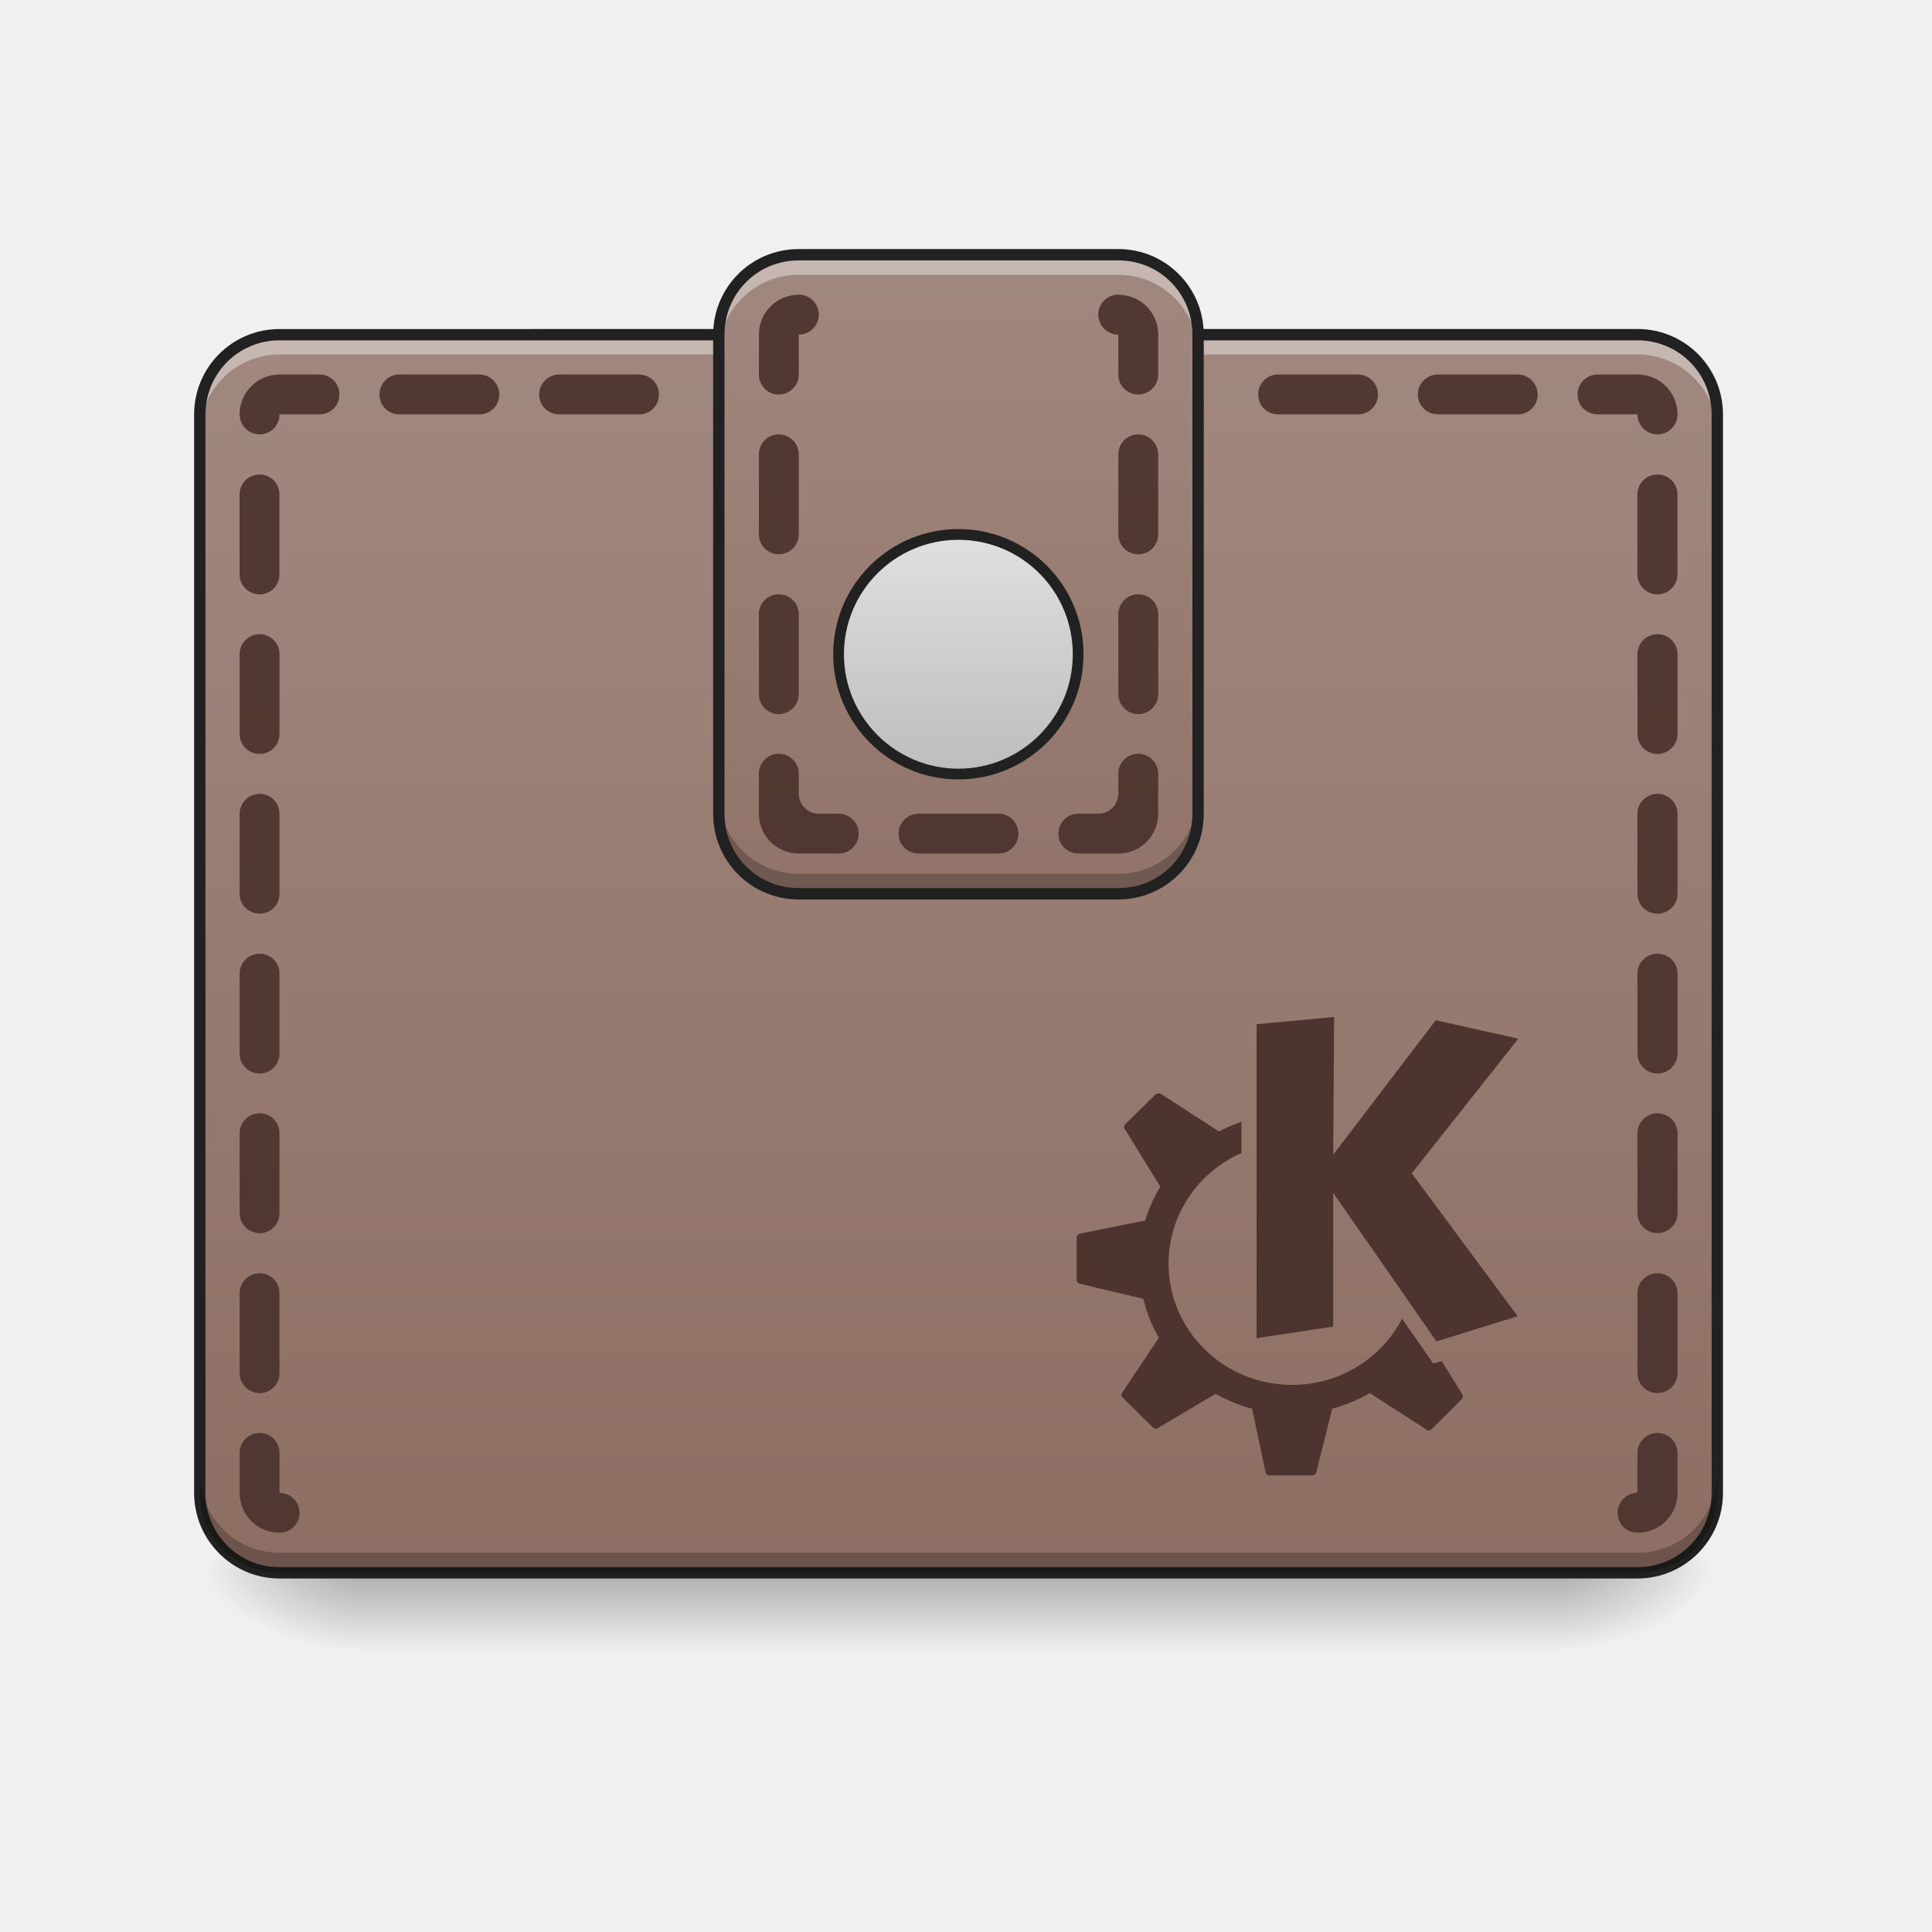
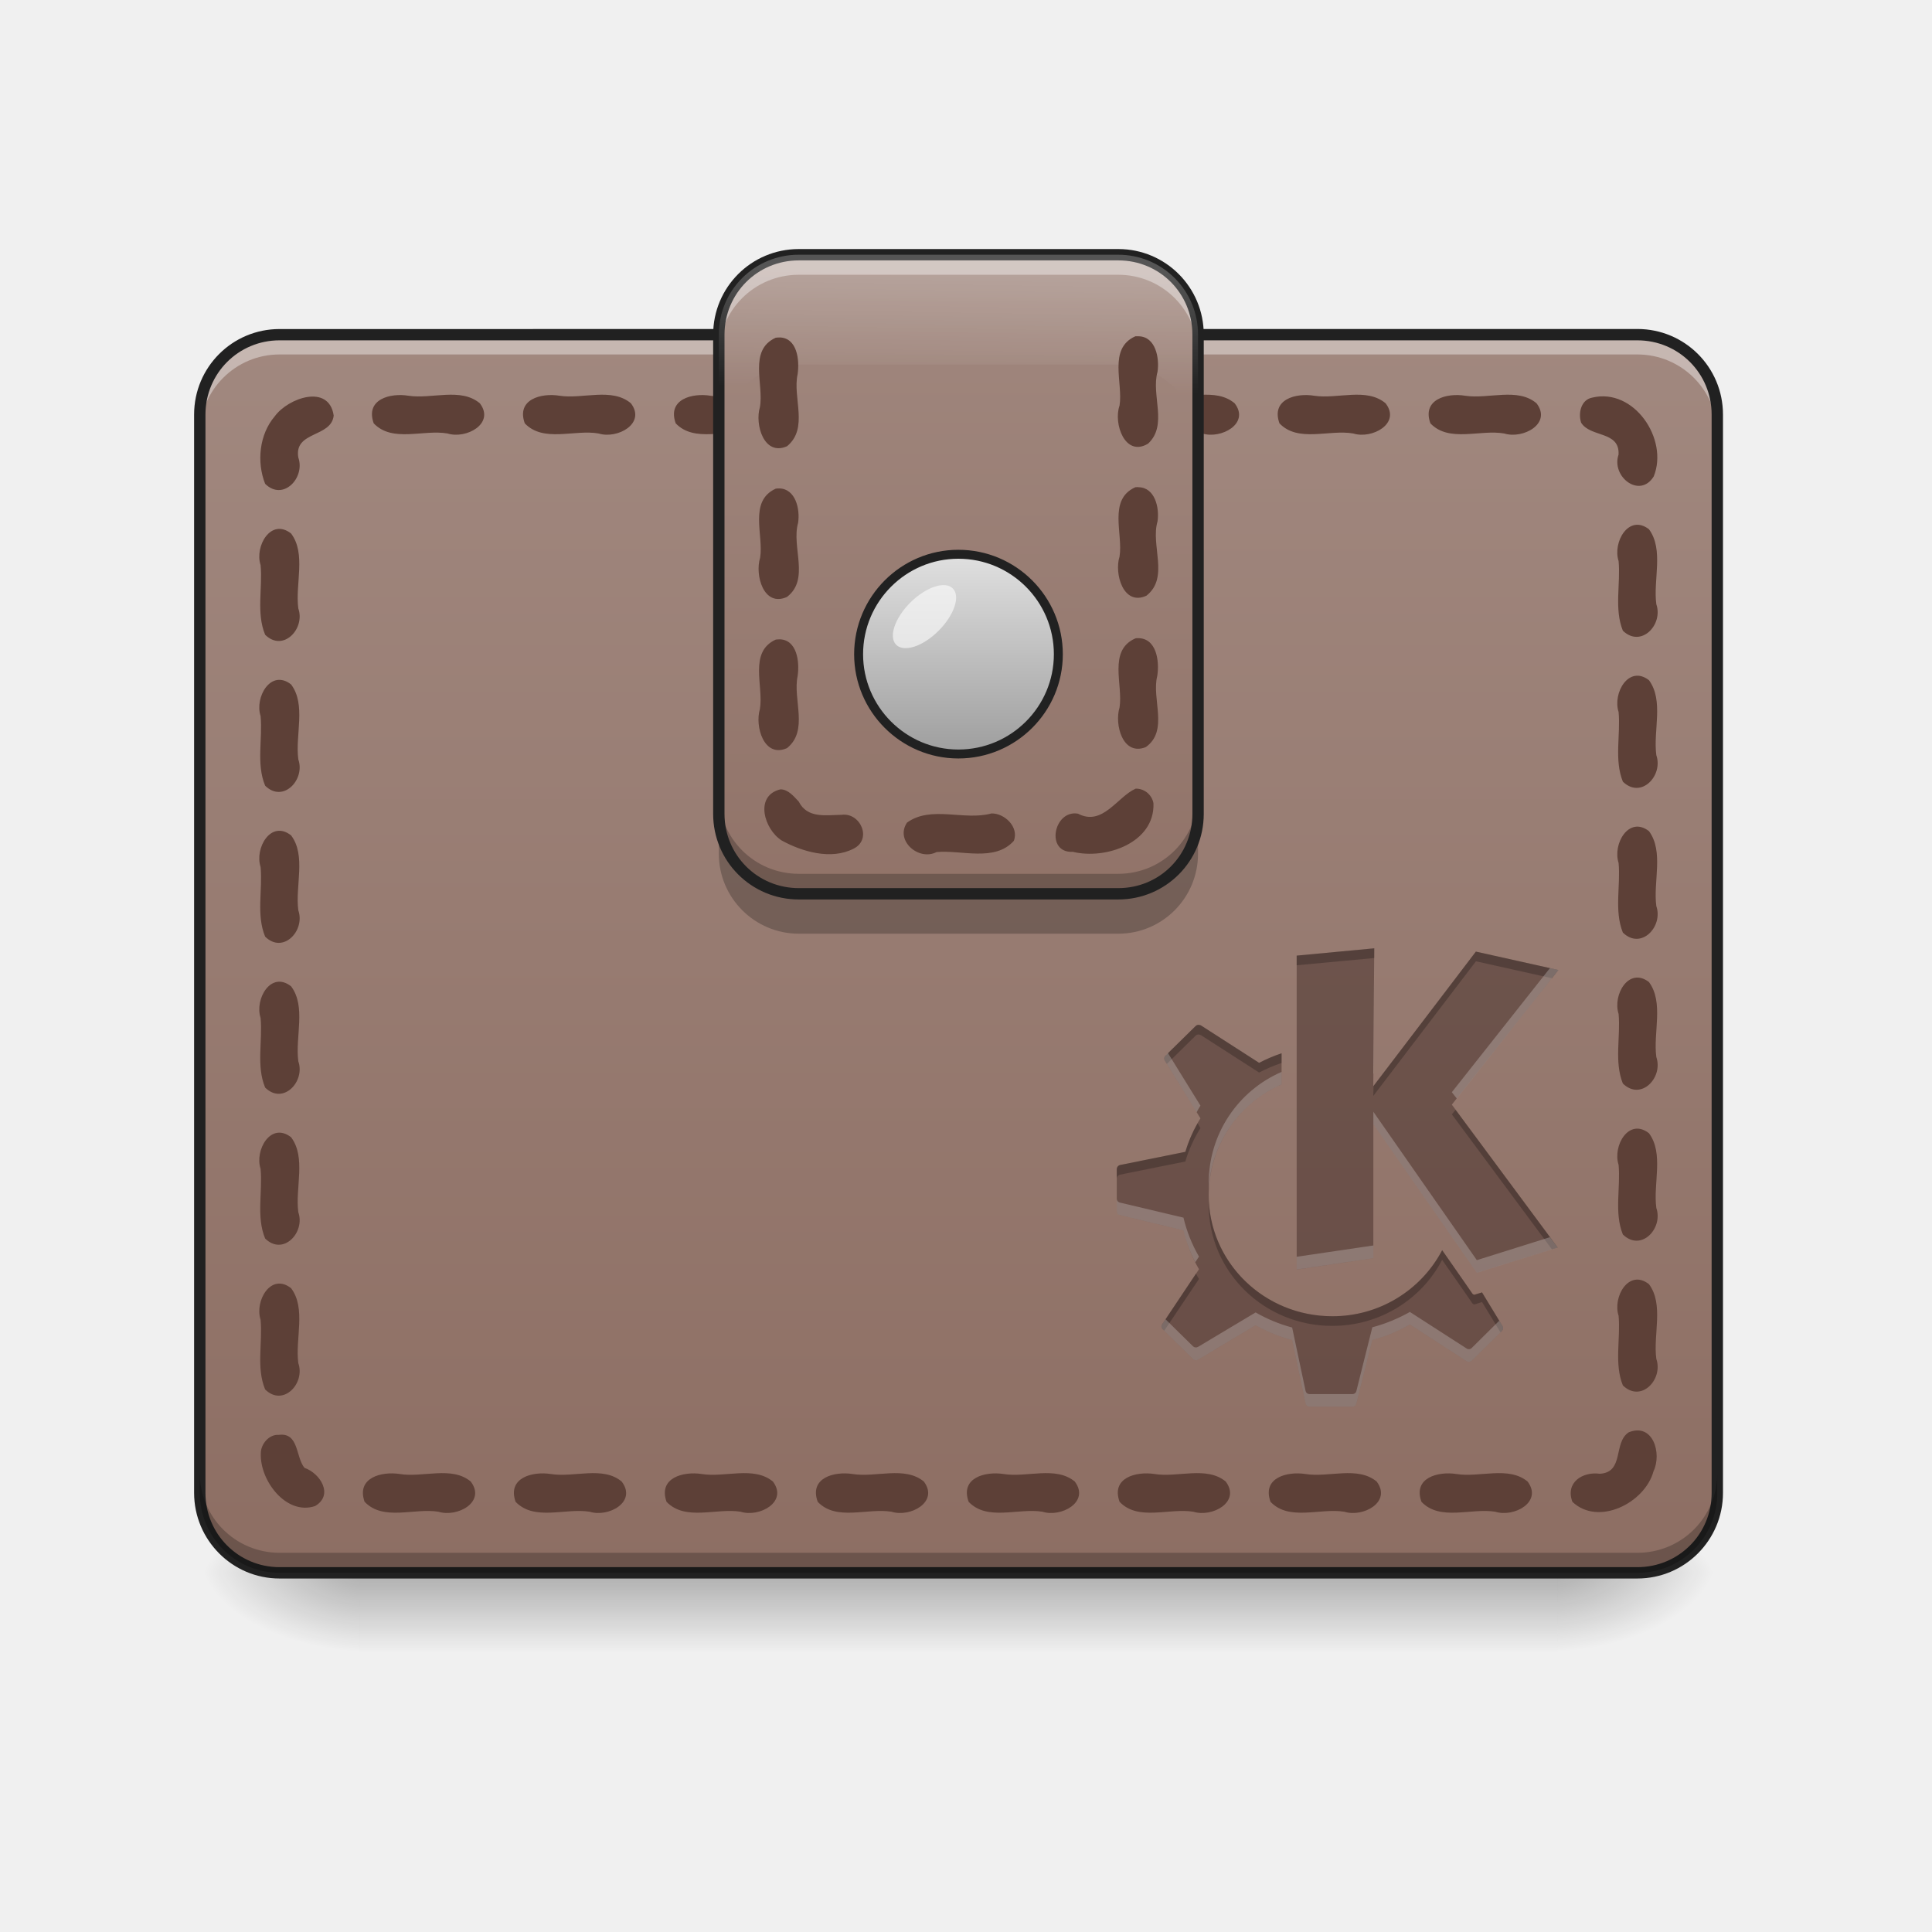
<svg xmlns="http://www.w3.org/2000/svg" width="32pt" height="32pt" viewBox="0 0 32 32">
  <defs>
-     <linearGradient id="a" gradientUnits="userSpaceOnUse" x1="254" y1="233.5" x2="254" y2="254.667" gradientTransform="matrix(.0625 0 0 .0625 0 11.454)">
+     <linearGradient id="a" gradientUnits="userSpaceOnUse" x1="370.417" y1="-126.333" x2="370.417" y2="201.75" gradientTransform="matrix(.0625 0 0 .0625 0 14.006)">
+       <stop offset="0" stop-color="#5d4037" />
+       <stop offset="1" stop-color="#6d4c41" stop-opacity=".392" />
+     </linearGradient>
+     <linearGradient id="b" gradientUnits="userSpaceOnUse" x1="254" y1="233.5" x2="254" y2="254.667" gradientTransform="matrix(.0625 0 0 .0625 0 11.454)">
      <stop offset="0" stop-opacity=".275" />
      <stop offset="1" stop-opacity="0" />
    </linearGradient>
-     <radialGradient id="b" gradientUnits="userSpaceOnUse" cx="450.909" cy="189.579" fx="450.909" fy="189.579" r="21.167" gradientTransform="matrix(0 -.07813 -.14064 0 52.13 61.61)">
+     <radialGradient id="c" gradientUnits="userSpaceOnUse" cx="450.909" cy="189.579" fx="450.909" fy="189.579" r="21.167" gradientTransform="matrix(0 -.07813 -.14064 0 52.13 61.61)">
      <stop offset="0" stop-opacity=".314" />
      <stop offset=".222" stop-opacity=".275" />
      <stop offset="1" stop-opacity="0" />
    </radialGradient>
-     <radialGradient id="c" gradientUnits="userSpaceOnUse" cx="450.909" cy="189.579" fx="450.909" fy="189.579" r="21.167" gradientTransform="matrix(0 .07813 .14064 0 -20.378 -9.512)">
+     <radialGradient id="d" gradientUnits="userSpaceOnUse" cx="450.909" cy="189.579" fx="450.909" fy="189.579" r="21.167" gradientTransform="matrix(0 .07813 .14064 0 -20.378 -9.512)">
      <stop offset="0" stop-opacity=".314" />
      <stop offset=".222" stop-opacity=".275" />
      <stop offset="1" stop-opacity="0" />
    </radialGradient>
-     <radialGradient id="d" gradientUnits="userSpaceOnUse" cx="450.909" cy="189.579" fx="450.909" fy="189.579" r="21.167" gradientTransform="matrix(0 -.07813 .14064 0 -20.378 61.61)">
+     <radialGradient id="e" gradientUnits="userSpaceOnUse" cx="450.909" cy="189.579" fx="450.909" fy="189.579" r="21.167" gradientTransform="matrix(0 -.07813 .14064 0 -20.378 61.61)">
      <stop offset="0" stop-opacity=".314" />
      <stop offset=".222" stop-opacity=".275" />
      <stop offset="1" stop-opacity="0" />
    </radialGradient>
-     <radialGradient id="e" gradientUnits="userSpaceOnUse" cx="450.909" cy="189.579" fx="450.909" fy="189.579" r="21.167" gradientTransform="matrix(0 .07813 -.14064 0 52.13 -9.512)">
+     <radialGradient id="f" gradientUnits="userSpaceOnUse" cx="450.909" cy="189.579" fx="450.909" fy="189.579" r="21.167" gradientTransform="matrix(0 .07813 -.14064 0 52.13 -9.512)">
      <stop offset="0" stop-opacity=".314" />
      <stop offset=".222" stop-opacity=".275" />
      <stop offset="1" stop-opacity="0" />
    </radialGradient>
-     <linearGradient id="f" gradientUnits="userSpaceOnUse" x1="254" y1="201.75" x2="254" y2="-126.333" gradientTransform="matrix(.0625 0 0 .0625 0 13.439)">
+     <linearGradient id="g" gradientUnits="userSpaceOnUse" x1="254" y1="201.75" x2="254" y2="-126.333" gradientTransform="matrix(.0625 0 0 .0625 0 13.439)">
      <stop offset="0" stop-color="#8d6e63" />
      <stop offset="1" stop-color="#a1887f" />
    </linearGradient>
-     <linearGradient id="g" gradientUnits="userSpaceOnUse" x1="254" y1="64.167" x2="254" y2="-147.5" gradientTransform="matrix(.0625 0 0 .0625 0 13.439)">
+     <linearGradient id="h" gradientUnits="userSpaceOnUse" x1="254" y1="64.167" x2="254" y2="-147.5" gradientTransform="matrix(.0625 0 0 .0625 0 13.439)">
      <stop offset="0" stop-color="#8d6e63" />
      <stop offset="1" stop-color="#a1887f" />
    </linearGradient>
-     <linearGradient id="h" gradientUnits="userSpaceOnUse" x1="254" y1="48.292" x2="254" y2="-4.625" gradientTransform="matrix(.75 0 0 1.2 63.5 -67.867)">
-       <stop offset="0" stop-color="#bdbdbd" />
+     <linearGradient id="i" gradientUnits="userSpaceOnUse" x1="254" y1="48.292" x2="254" y2="-4.625" gradientTransform="matrix(.625 0 0 1 95.25 -63.5)">
+       <stop offset="0" stop-color="#9e9e9e" />
      <stop offset="1" stop-color="#e0e0e0" />
    </linearGradient>
+     <linearGradient id="j" gradientUnits="userSpaceOnUse" x1="960" y1="255.118" x2="960" y2="375.118" gradientTransform="rotate(.891) scale(.01654)">
+       <stop offset="0" stop-color="#fff" stop-opacity=".235" />
+       <stop offset="1" stop-color="#fff" stop-opacity="0" />
+     </linearGradient>
  </defs>
-   <path d="M5.953 26.05h19.848v1.321H5.953zm0 0" fill="url(#a)" />
-   <path d="M25.8 26.05h2.645v-1.323h-2.644zm0 0" fill="url(#b)" />
-   <path d="M5.953 26.05H3.31v1.321h2.644zm0 0" fill="url(#c)" />
-   <path d="M5.953 26.05H3.31v-1.323h2.644zm0 0" fill="url(#d)" />
-   <path d="M25.8 26.05h2.645v1.321h-2.644zm0 0" fill="url(#e)" />
-   <path d="M4.629 5.543H27.12c.73 0 1.324.59 1.324 1.324v17.86c0 .73-.593 1.324-1.324 1.324H4.63c-.73 0-1.32-.594-1.32-1.324V6.867c0-.734.59-1.324 1.32-1.324zm0 0" fill="url(#f)" />
+   <path d="M22.762 15.707l-1.285.121v5.2l1.27-.188V18.62l1.714 2.461 1.34-.418-1.754-2.367 1.765-2.23-1.367-.305-1.699 2.23zm-2.914 1.266a.087.087 0 0 0-.043.02l-.504.495a.064.064 0 0 0-.008.078l.59.957a2.296 2.296 0 0 0-.25.555l-1.086.219a.072.072 0 0 0-.05.066v.7c0 .03.023.058.05.062l1.055.254c.054.226.14.445.257.644l-.609.91c-.02.024-.016.06.008.083l.504.496a.07.07 0 0 0 .082.008l.953-.57c.187.105.39.19.605.245l.223 1.055c.008.027.031.05.063.05h.714c.032 0 .055-.019.063-.05l.265-1.055c.22-.058.426-.144.622-.258l.941.61c.023.015.059.012.082-.008l.504-.496c.02-.023.023-.055.008-.078l-.34-.559-.113.035c-.016.008-.036 0-.047-.015 0 0-.215-.313-.5-.719a2.048 2.048 0 0 1-1.82 1.094c-1.133 0-2.047-.899-2.047-2.008a2.01 2.01 0 0 1 1.207-1.832v-.516a2.64 2.64 0 0 0-.375.16s.003-.003 0-.003l-.961-.618c-.016-.007-.028-.011-.043-.007zm0 0" fill="url(#a)" />
+   <path d="M5.953 26.05h19.848v1.321H5.953zm0 0" fill="url(#b)" />
+   <path d="M25.8 26.05h2.645v-1.323h-2.644zm0 0" fill="url(#c)" />
+   <path d="M5.953 26.05H3.31v1.321h2.644zm0 0" fill="url(#d)" />
+   <path d="M5.953 26.05H3.31v-1.323h2.644zm0 0" fill="url(#e)" />
+   <path d="M25.8 26.05h2.645v1.321h-2.644zm0 0" fill="url(#f)" />
+   <path d="M4.629 5.543H27.12c.73 0 1.324.59 1.324 1.324v17.86c0 .73-.593 1.324-1.324 1.324H4.63c-.73 0-1.32-.594-1.32-1.324V6.867c0-.734.59-1.324 1.32-1.324zm0 0" fill="url(#g)" />
+   <path d="M22.762 15.707l-1.285.121v5.2l1.27-.188V18.62l1.714 2.461 1.34-.418-1.754-2.367 1.765-2.23-1.367-.305-1.699 2.23zm-2.914 1.266a.087.087 0 0 0-.043.02l-.504.495a.064.064 0 0 0-.008.078l.59.957a2.296 2.296 0 0 0-.25.555l-1.086.219a.072.072 0 0 0-.05.066v.7c0 .03.023.058.05.062l1.055.254c.054.226.14.445.257.644l-.609.91c-.02.024-.016.06.008.083l.504.496a.07.07 0 0 0 .082.008l.953-.57c.187.105.39.19.605.245l.223 1.055c.008.027.031.05.063.05h.714c.032 0 .055-.019.063-.05l.265-1.055c.22-.058.426-.144.622-.258l.941.61c.023.015.059.012.082-.008l.504-.496c.02-.023.023-.055.008-.078l-.34-.559-.113.035c-.016.008-.036 0-.047-.015 0 0-.215-.313-.5-.719a2.048 2.048 0 0 1-1.82 1.094c-1.133 0-2.047-.899-2.047-2.008a2.01 2.01 0 0 1 1.207-1.832v-.516a2.64 2.64 0 0 0-.375.16s.003-.003 0-.003l-.961-.618c-.016-.007-.028-.011-.043-.007zm0 0" fill="#3e2723" fill-opacity=".471" />
  <path d="M4.629 5.543c-.73 0-1.32.59-1.32 1.32v.332c0-.73.59-1.324 1.32-1.324H27.12c.734 0 1.324.594 1.324 1.324v-.332c0-.73-.59-1.32-1.324-1.32zm0 0" fill="#fff" fill-opacity=".392" />
+   <path d="M4.32 24.07c-.02.453.422 1.035.899.875.312-.183.086-.543-.176-.633-.148-.18-.09-.59-.426-.546-.16-.012-.297.152-.297.304zm.07-1.058c.298.297.669-.098.551-.434-.054-.402.133-.906-.12-1.242-.337-.262-.606.215-.505.523.036.383-.074.793.075 1.153zm0-2.5c.298.297.669-.098.551-.434-.054-.402.133-.906-.12-1.242-.337-.262-.606.215-.505.523.036.383-.074.793.075 1.153zm0-2.5c.298.297.669-.098.551-.434-.054-.406.133-.906-.12-1.242-.337-.262-.606.215-.505.523.036.383-.074.793.075 1.153zm0-2.5c.298.297.669-.098.551-.434-.054-.406.133-.906-.12-1.242-.337-.262-.606.215-.505.523.036.383-.074.793.075 1.153zm0-2.5c.298.297.669-.098.551-.434-.054-.406.133-.906-.12-1.242-.337-.262-.606.215-.505.523.036.383-.074.793.075 1.153zm0-2.5c.298.297.669-.098.551-.434-.054-.406.133-.906-.12-1.242-.337-.262-.606.215-.505.523.036.38-.074.793.075 1.153zm0-2.5c.298.297.669-.098.551-.434-.074-.441.547-.328.586-.695-.078-.531-.754-.293-.976.012-.258.3-.301.761-.16 1.117zm1.65 16.863c.308.324.823.098 1.222.164.312.098.793-.16.535-.5-.313-.262-.793-.062-1.176-.125-.305-.047-.723.063-.582.461zM6.19 7.012c.309.324.825.097 1.223.168.309.097.79-.164.535-.5-.316-.266-.797-.067-1.18-.125-.304-.051-.722.058-.578.457zM8.54 24.875c.313.324.824.098 1.227.164.308.098.789-.16.53-.5-.312-.262-.792-.062-1.175-.125-.305-.047-.723.063-.582.461zm.152-17.863c.309.324.825.097 1.223.168.309.097.79-.164.535-.5-.316-.266-.797-.067-1.18-.125-.304-.051-.722.058-.578.457zm2.348 17.863c.313.324.824.098 1.227.164.308.098.789-.16.535-.5-.317-.262-.797-.062-1.18-.125-.305-.047-.723.063-.582.461zm.152-17.863c.309.324.825.097 1.223.168.309.097.793-.164.535-.5-.316-.266-.797-.067-1.18-.125-.304-.051-.722.058-.578.457zm2.352 17.863c.309.324.82.098 1.223.164.308.098.789-.16.535-.5-.317-.262-.797-.062-1.18-.125-.305-.047-.723.063-.578.461zm.148-17.863c.309.324.825.097 1.223.168.309.097.793-.164.535-.5-.316-.266-.797-.067-1.18-.125-.304-.051-.722.058-.578.457zm2.352 17.863c.309.324.82.098 1.223.164.308.098.789-.16.535-.5-.317-.262-.797-.062-1.18-.125-.305-.047-.723.063-.578.461zm.148-17.863c.309.324.825.097 1.223.168.309.097.793-.164.535-.5-.316-.266-.797-.067-1.18-.125-.304-.051-.722.058-.578.457zm2.352 17.863c.309.324.82.098 1.223.164.308.098.789-.16.535-.5-.317-.262-.797-.062-1.18-.125-.305-.047-.723.063-.578.461zm.148-17.863c.309.324.825.097 1.223.168.309.097.793-.164.535-.5-.316-.266-.793-.067-1.18-.125-.304-.051-.722.058-.578.457zm2.352 17.863c.309.324.82.098 1.223.164.308.098.789-.16.535-.5-.317-.262-.797-.062-1.18-.125-.305-.047-.723.063-.578.461zm.148-17.863c.309.324.825.097 1.223.168.309.097.793-.164.535-.5-.316-.266-.793-.067-1.18-.125-.304-.051-.722.058-.578.457zm2.352 17.863c.309.324.82.098 1.223.164.308.098.789-.16.535-.5-.317-.262-.797-.062-1.18-.125-.305-.047-.723.063-.578.461zm.148-17.863c.309.324.825.097 1.223.168.313.097.793-.164.535-.5-.312-.266-.793-.067-1.18-.125-.304-.051-.722.058-.578.457zm2.352 17.863c.426.406 1.2.023 1.344-.508.14-.293-.008-.805-.41-.644-.262.168-.07.664-.48.687-.286-.039-.575.145-.454.465zM26.188 7c.152.25.644.133.62.531-.124.364.352.735.583.36.25-.618-.328-1.473-1.02-1.305-.183.035-.234.254-.183.414zm.69 15.945c.302.297.673-.097.556-.437-.055-.403.128-.903-.122-1.238-.335-.262-.605.214-.503.523.035.379-.075.793.07 1.152zm0-2.5c.302.297.673-.097.556-.437-.055-.403.128-.903-.122-1.238-.335-.262-.605.21-.503.523.035.379-.075.793.07 1.152zm0-2.5c.302.297.673-.097.556-.437-.055-.403.128-.903-.122-1.242-.335-.258-.605.214-.503.527.035.379-.075.789.07 1.152zm0-2.5c.302.297.673-.097.556-.437-.055-.403.128-.903-.122-1.242-.335-.258-.605.214-.503.527.035.379-.075.789.07 1.152zm0-2.5c.302.297.673-.097.556-.437-.055-.403.128-.903-.122-1.242-.335-.258-.605.214-.503.527.035.379-.075.789.07 1.152zm0-2.5c.302.293.673-.097.556-.437-.055-.403.128-.903-.122-1.242-.335-.258-.605.214-.503.527.035.379-.075.789.07 1.152zm0 0" fill="#5d4037" />
  <path d="M4.629 5.45c-.781 0-1.414.632-1.414 1.417v17.86c0 .78.633 1.418 1.414 1.418H27.12c.785 0 1.418-.637 1.418-1.418V6.867c0-.785-.633-1.418-1.418-1.418zm0 .187H27.12c.684 0 1.23.547 1.23 1.23v17.86c0 .683-.546 1.23-1.23 1.23H4.63c-.68 0-1.227-.547-1.227-1.23V6.867c0-.683.547-1.23 1.227-1.23zm0 0" fill="#212121" />
-   <path d="M4.629 6.203a.661.661 0 0 0-.66.645v.015c0 .184.148.332.332.332a.328.328 0 0 0 .328-.332h.664a.325.325 0 0 0 .328-.328.328.328 0 0 0-.328-.332zm1.984 0a.33.33 0 0 0-.328.332c0 .184.149.328.328.328h1.324a.328.328 0 0 0 .333-.328.332.332 0 0 0-.332-.332zm2.649 0a.332.332 0 0 0-.332.332c0 .184.148.328.332.328h1.324a.325.325 0 0 0 .328-.328.328.328 0 0 0-.328-.332zm2.644 0v.66h1.324v-.66zm2.649 0v.66h1.32v-.66zm2.644 0v.66h2.645v-.66zm3.969 0a.328.328 0 0 0-.328.332c0 .184.144.328.328.328h1.324a.328.328 0 0 0 .332-.328.332.332 0 0 0-.332-.332zm2.648 0a.332.332 0 0 0-.332.332c0 .184.149.328.332.328h1.32a.328.328 0 0 0 .333-.328.332.332 0 0 0-.332-.332zm2.645 0a.332.332 0 0 0-.332.332c0 .184.148.328.332.328h.66a.332.332 0 1 0 .664 0v-.015a.662.662 0 0 0-.664-.645zM4.3 7.86a.328.328 0 0 0-.332.329v1.324c0 .183.148.332.332.332a.328.328 0 0 0 .328-.332V8.187A.325.325 0 0 0 4.3 7.86zm23.152 0a.328.328 0 0 0-.332.329v1.324a.332.332 0 1 0 .664 0V8.187a.328.328 0 0 0-.332-.328zM4.301 10.504a.332.332 0 0 0-.332.332v1.32c0 .184.148.332.332.332a.328.328 0 0 0 .328-.332v-1.32a.328.328 0 0 0-.328-.332zm23.152 0a.332.332 0 0 0-.332.332v1.32a.332.332 0 1 0 .664 0v-1.32a.332.332 0 0 0-.332-.332zM4.301 13.148a.332.332 0 0 0-.332.332v1.325c0 .183.148.328.332.328a.325.325 0 0 0 .328-.328V13.48a.328.328 0 0 0-.328-.332zm23.152 0a.332.332 0 0 0-.332.332v1.325c0 .183.149.328.332.328a.328.328 0 0 0 .332-.328V13.48a.332.332 0 0 0-.332-.332zM4.301 15.797a.328.328 0 0 0-.332.328v1.324c0 .184.148.332.332.332a.328.328 0 0 0 .328-.332v-1.324a.325.325 0 0 0-.328-.328zm23.152 0a.328.328 0 0 0-.332.328v1.324a.332.332 0 1 0 .664 0v-1.324a.328.328 0 0 0-.332-.328zM4.301 18.44a.332.332 0 0 0-.332.332v1.32c0 .184.148.333.332.333a.328.328 0 0 0 .328-.332v-1.32a.328.328 0 0 0-.328-.333zm23.152 0a.332.332 0 0 0-.332.332v1.32a.332.332 0 1 0 .664 0v-1.32a.332.332 0 0 0-.332-.332zM4.301 21.09a.328.328 0 0 0-.332.328v1.324c0 .184.148.332.332.332a.328.328 0 0 0 .328-.332v-1.324a.325.325 0 0 0-.328-.328zm23.152 0a.328.328 0 0 0-.332.328v1.324a.332.332 0 1 0 .664 0v-1.324a.328.328 0 0 0-.332-.328zM4.301 23.734a.332.332 0 0 0-.332.332v.66c0 .36.285.653.644.66h.016a.328.328 0 0 0 .332-.327.332.332 0 0 0-.332-.332v-.66a.328.328 0 0 0-.328-.333zm23.152 0a.332.332 0 0 0-.332.332v.66a.328.328 0 0 0-.328.333c0 .183.145.328.328.328h.02c.359-.008.644-.301.644-.66v-.66a.332.332 0 0 0-.332-.333zm0 0" fill="#4e342e" fill-opacity=".945" />
-   <path d="M13.23 4.219h5.293c.73 0 1.32.593 1.32 1.324v7.937c0 .73-.59 1.325-1.32 1.325H13.23c-.73 0-1.324-.594-1.324-1.325V5.543c0-.73.594-1.324 1.324-1.324zm0 0" fill="url(#g)" />
+   <path d="M13.23 4.879h5.293c.73 0 1.32.594 1.32 1.324v7.938c0 .73-.59 1.324-1.32 1.324H13.23c-.73 0-1.324-.594-1.324-1.324V6.203c0-.73.594-1.324 1.324-1.324zm0 0" fill-opacity=".235" />
+   <path d="M13.23 4.219h5.293c.73 0 1.32.593 1.32 1.324v7.937c0 .73-.59 1.325-1.32 1.325H13.23c-.73 0-1.324-.594-1.324-1.325V5.543c0-.73.594-1.324 1.324-1.324zm0 0" fill="url(#h)" />
  <path d="M4.629 26.05c-.73 0-1.32-.59-1.32-1.323v-.332c0 .734.59 1.324 1.32 1.324H27.12a1.32 1.32 0 0 0 1.324-1.324v.332a1.32 1.32 0 0 1-1.324 1.324zm0 0" fill-opacity=".235" />
-   <path d="M253.976-73.389c17.56 0 31.747 14.187 31.747 31.747 0 17.499-14.186 31.747-31.747 31.747-17.499 0-31.747-14.248-31.747-31.747 0-17.56 14.248-31.747 31.747-31.747zm0 0" transform="matrix(.0625 0 0 .0625 0 13.439)" fill="url(#h)" stroke-width="2.846" stroke-linecap="round" stroke-linejoin="round" stroke="#212121" />
-   <path d="M13.23 4.879c-.003 0-.011 0-.015.004a.656.656 0 0 0-.645.66v.66c0 .184.145.332.328.332a.332.332 0 0 0 .332-.332v-.66a.332.332 0 1 0 0-.664zm5.293 0a.332.332 0 1 0 0 .664v.66a.33.33 0 0 0 .329.332.332.332 0 0 0 .332-.332v-.66a.656.656 0 0 0-.645-.66c-.004-.004-.012-.004-.016-.004zm-5.625 2.316a.328.328 0 0 0-.328.332v1.325c0 .18.145.328.328.328a.33.33 0 0 0 .332-.328V7.527a.332.332 0 0 0-.332-.332zm5.954 0a.33.33 0 0 0-.329.332v1.325a.33.33 0 0 0 .66 0V7.527a.332.332 0 0 0-.331-.332zm-5.954 2.649a.325.325 0 0 0-.328.328v1.324c0 .184.145.332.328.332a.332.332 0 0 0 .332-.332v-1.324a.328.328 0 0 0-.332-.328zm5.954 0a.328.328 0 0 0-.329.328v1.324a.33.33 0 0 0 .329.332.332.332 0 0 0 .332-.332v-1.324a.328.328 0 0 0-.332-.328zm-5.954 2.64a.328.328 0 0 0-.328.332v.66c0 .368.293.66.66.66h.66a.328.328 0 0 0 .333-.327.332.332 0 0 0-.332-.332h-.329a.332.332 0 0 1-.332-.332v-.329a.332.332 0 0 0-.332-.332zm5.954 0a.33.33 0 0 0-.329.332v.329a.332.332 0 0 1-.332.332h-.332a.33.33 0 0 0-.328.332c0 .183.149.328.328.328h.664c.368 0 .66-.293.66-.66v-.66a.332.332 0 0 0-.331-.333zm-3.637.993a.332.332 0 0 0-.332.332c0 .183.148.328.332.328h1.324a.325.325 0 0 0 .328-.328.328.328 0 0 0-.328-.332zm0 0" fill="#4e342e" fill-opacity=".945" />
+   <path d="M253.976-68.139c14.623 0 26.497 11.874 26.497 26.497 0 14.562-11.874 26.435-26.497 26.435-14.561 0-26.435-11.873-26.435-26.435 0-14.623 11.874-26.497 26.435-26.497zm0 0" transform="matrix(.0625 0 0 .0625 0 13.439)" fill="url(#i)" stroke-width="2.372" stroke-linecap="round" stroke-linejoin="round" stroke="#212121" />
  <path d="M13.23 4.219a1.32 1.32 0 0 0-1.324 1.324v.328c0-.73.59-1.32 1.324-1.32h5.293c.73 0 1.32.59 1.32 1.32v-.328a1.32 1.32 0 0 0-1.32-1.324zm0 0" fill="#fff" fill-opacity=".392" />
  <path d="M13.23 14.805a1.32 1.32 0 0 1-1.324-1.325v-.332c0 .735.59 1.325 1.324 1.325h5.293c.73 0 1.32-.59 1.32-1.325v.332a1.32 1.32 0 0 1-1.32 1.325zm0 0" fill-opacity=".235" />
-   <path d="M22.098 16.844l-1.285.12v5.2l1.269-.191v-2.215l1.711 2.46 1.344-.417-1.754-2.367 1.765-2.23-1.367-.306-1.699 2.227zm-2.914 1.265a.14.14 0 0 0-.043.016l-.504.496c-.02.024-.024.055-.008.078l.59.957c-.106.176-.192.36-.25.559l-1.086.219a.072.072 0 0 0-.051.066v.7c0 .03.023.054.05.062l1.055.25c.055.23.141.449.258.644l-.61.914a.056.056 0 0 0 .009.078l.504.497c.023.023.054.023.082.007l.953-.566c.187.105.39.191.605.246l.223 1.05a.063.063 0 0 0 .062.055h.715c.032 0 .055-.019.063-.05l.265-1.055c.22-.059.426-.145.622-.258l.94.606c.024.02.06.015.083-.008l.5-.496c.023-.02.027-.051.012-.078l-.344-.555-.11.035c-.015.008-.035 0-.046-.015 0 0-.215-.313-.5-.72a2.048 2.048 0 0 1-1.82 1.095c-1.133 0-2.048-.899-2.048-2.008 0-.817.497-1.52 1.207-1.832v-.52a3.204 3.204 0 0 0-.375.164s.004-.004 0-.004l-.96-.62c-.016-.009-.028-.009-.043-.009zm0 0" fill="#4e342e" />
  <path d="M13.23 4.125c-.785 0-1.418.633-1.418 1.418v7.937c0 .786.633 1.418 1.418 1.418h5.293c.782 0 1.415-.632 1.415-1.418V5.543c0-.785-.633-1.418-1.415-1.418zm0 .188h5.293c.684 0 1.227.546 1.227 1.23v7.937c0 .684-.543 1.23-1.227 1.23H13.23c-.683 0-1.23-.546-1.23-1.23V5.543c0-.684.547-1.23 1.23-1.23zm0 0" fill="#212121" />
+   <path d="M13.23 4.219a1.32 1.32 0 0 0-1.324 1.324v1.82c0-.734.59-1.324 1.324-1.324h5.293c.73 0 1.32.59 1.32 1.324v-1.82a1.32 1.32 0 0 0-1.32-1.324zm0 0" fill="url(#j)" />
+   <path d="M18.863 5.57h-.058c-.457.203-.2.774-.262 1.149-.105.293.09.86.473.629.332-.309.047-.801.156-1.188.035-.23-.031-.582-.309-.59zm-5.953.02c-.02 0-.039 0-.062.004-.457.207-.192.773-.262 1.152-.086.281.066.816.45.645.362-.297.089-.805.175-1.192.035-.238-.008-.605-.3-.61zm5.95 2.48c-.016-.004-.036 0-.055 0-.457.203-.2.774-.262 1.149-.09.281.062.824.445.648.383-.3.067-.832.184-1.23.035-.227-.043-.563-.313-.567zm-5.954.02c-.02 0-.039 0-.058.004-.453.207-.196.773-.258 1.144-.09.285.058.825.445.649.383-.293.07-.828.184-1.227.035-.23-.043-.566-.313-.57zm5.93 2.48c-.012 0-.02 0-.031.004-.457.2-.2.77-.262 1.145-.086.277.05.808.434.656.386-.273.093-.797.191-1.18.039-.246-.012-.636-.332-.625zm-5.926.02c-.02 0-.039 0-.062.004-.453.207-.196.773-.262 1.152-.086.281.066.816.45.645.362-.293.093-.805.175-1.192.035-.234-.008-.605-.3-.61zm5.926 2.473h-.027c-.305.136-.547.628-.954.414-.402-.07-.546.656-.085.632.543.133 1.359-.148 1.335-.804a.295.295 0 0 0-.27-.242zm-5.91.011c-.438.106-.266.668.023.848.34.187.817.324 1.184.137.32-.153.12-.606-.195-.563-.258.004-.567.063-.708-.219-.082-.086-.175-.203-.304-.203zm3.496.399c-.453.125-1-.137-1.399.152-.203.3.196.64.489.488.41-.039.965.168 1.281-.187.086-.227-.152-.457-.371-.453zm0 0" fill="#5d4037" />
+   <path d="M15.078 9.98c.258-.257.574-.363.703-.234.13.129.024.441-.234.7-.258.261-.574.363-.703.234-.13-.13-.024-.442.234-.7zm0 0" fill="#fff" fill-opacity=".588" />
+   <path d="M22.762 15.707l-1.285.121v.16l1.285-.12zm1.683.055l-1.695 2.226-.004.164 1.7-2.23 1.261.281.105-.137zm-4.597 1.21a.087.087 0 0 0-.043.02l-.504.496a.064.064 0 0 0-.008.078l.035.055.477-.469c.011-.011.027-.015.043-.02v.005c.015-.004.027 0 .043.008l.96.617c.004 0 0 .004 0 .004a2.64 2.64 0 0 1 .376-.16v-.16a2.64 2.64 0 0 0-.375.16s.003-.004 0-.004l-.961-.618c-.016-.007-.028-.011-.043-.007zm4.261 1.41l-.062.075 1.656 2.234.098-.027zm-4.273.223a2.212 2.212 0 0 0-.203.473l-1.086.219a.072.072 0 0 0-.05.066v.16c0-.03.023-.058.05-.066l1.086-.219c.058-.199.144-.383.25-.554zm.184 1.266v.082c0 1.11.914 2.008 2.046 2.008.793 0 1.485-.445 1.82-1.094.286.406.5.719.5.719.012.016.032.023.048.016l.113-.036.305.5.027-.023c.02-.023.023-.055.008-.078l-.34-.559-.113.035c-.016.008-.036 0-.047-.015 0 0-.215-.313-.5-.719a2.048 2.048 0 0 1-1.82 1.094c-1.106 0-2.005-.856-2.047-1.93zm-.211 1.223l-.559.84c-.02.023-.016.058.008.082l.027.023.574-.855a1.044 1.044 0 0 1-.05-.09zm0 0" fill="#050505" fill-opacity=".235" />
+   <path d="M22.762 15.707l-.016 2.074h.004zm2.91.328l-1.625 2.055.082.105 1.683-2.129zm-6.328 1.406l-.043.047a.064.064 0 0 0-.008.078l.527.856c.02-.035.04-.074.063-.11zm1.883.313a2.004 2.004 0 0 0-1.207 1.828v.11a2.02 2.02 0 0 1 1.207-1.731zm1.52.66v.207l1.714 2.461 1.34-.418-.13-.172-1.21.38zm-4.25 1.441v.207c0 .032.023.06.05.063l1.055.254c.043.183.109.36.195.527l.062-.093a2.369 2.369 0 0 1-.257-.645l-1.055-.25c-.027-.008-.05-.031-.05-.063zm4.25.774l-1.27.187v.211l1.27-.187zm.605 1.101c-.196.11-.403.196-.622.254l-.265 1.059a.063.063 0 0 1-.063.047h-.715c-.03 0-.054-.02-.062-.05l-.223-1.052a2.504 2.504 0 0 1-.605-.25l-.953.57a.07.07 0 0 1-.082-.007l-.457-.45-.055.083c-.02.023-.016.058.008.082l.504.496a.07.07 0 0 0 .082.008l.953-.57c.187.105.39.19.605.245l.223 1.055c.008.027.031.05.063.05h.714c.032 0 .055-.019.063-.05l.265-1.055c.22-.058.426-.144.622-.258l.941.61c.023.015.059.012.082-.008l.504-.496c.02-.023.023-.055.008-.078l-.055-.09-.457.453a.065.065 0 0 1-.082.008zm0 0" fill="#fff" fill-opacity=".235" />
</svg>
